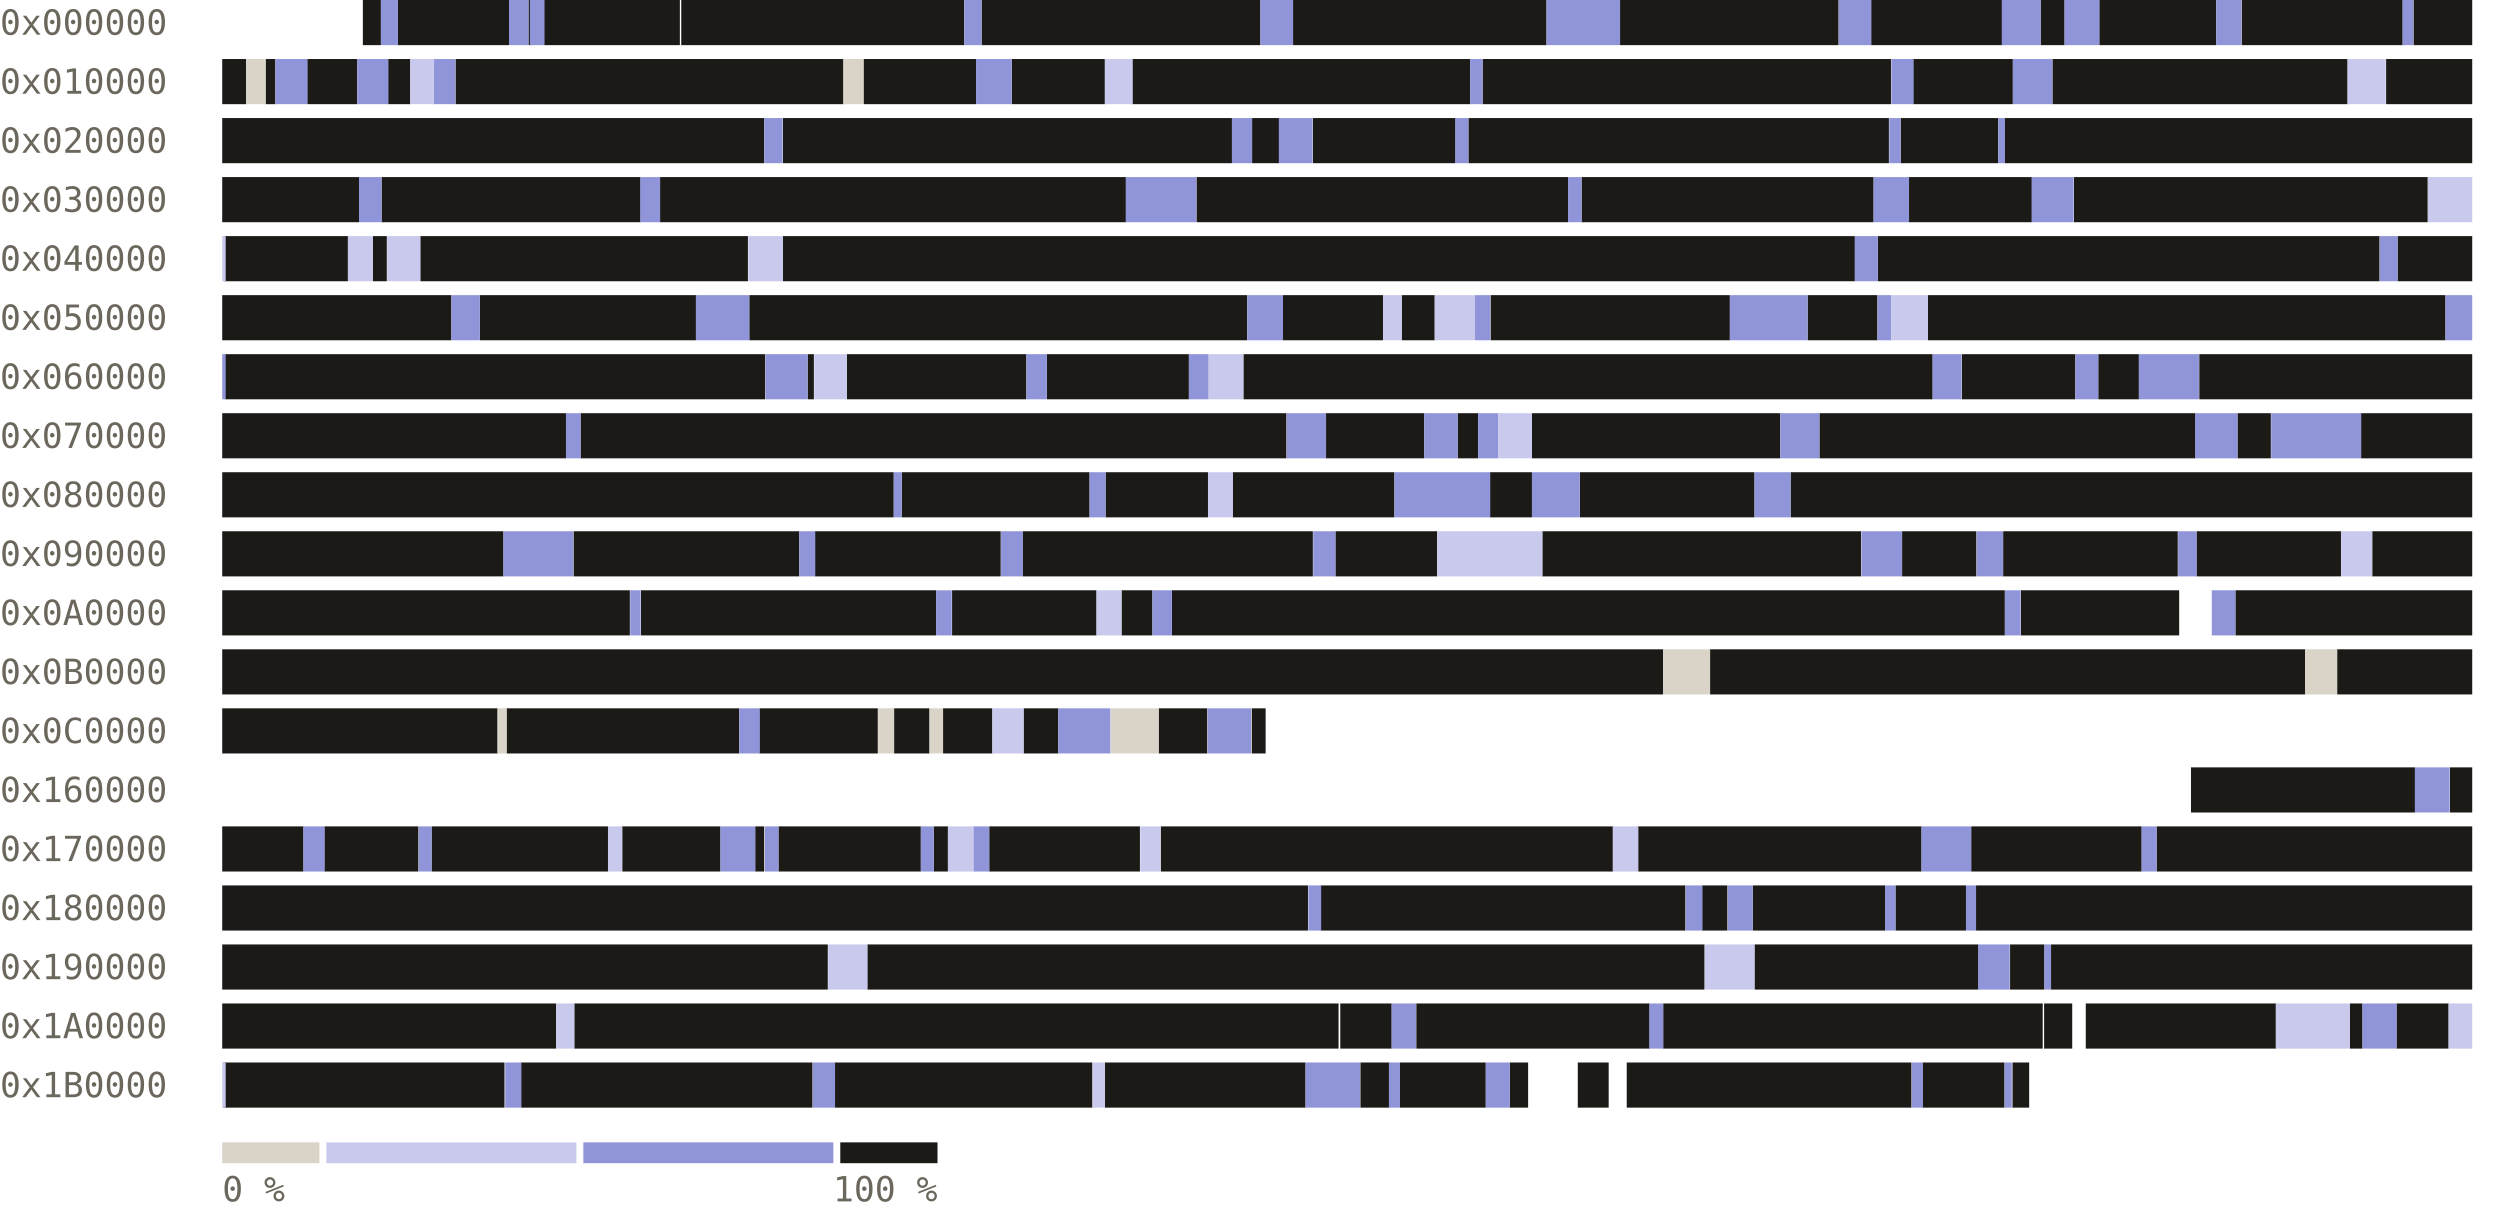
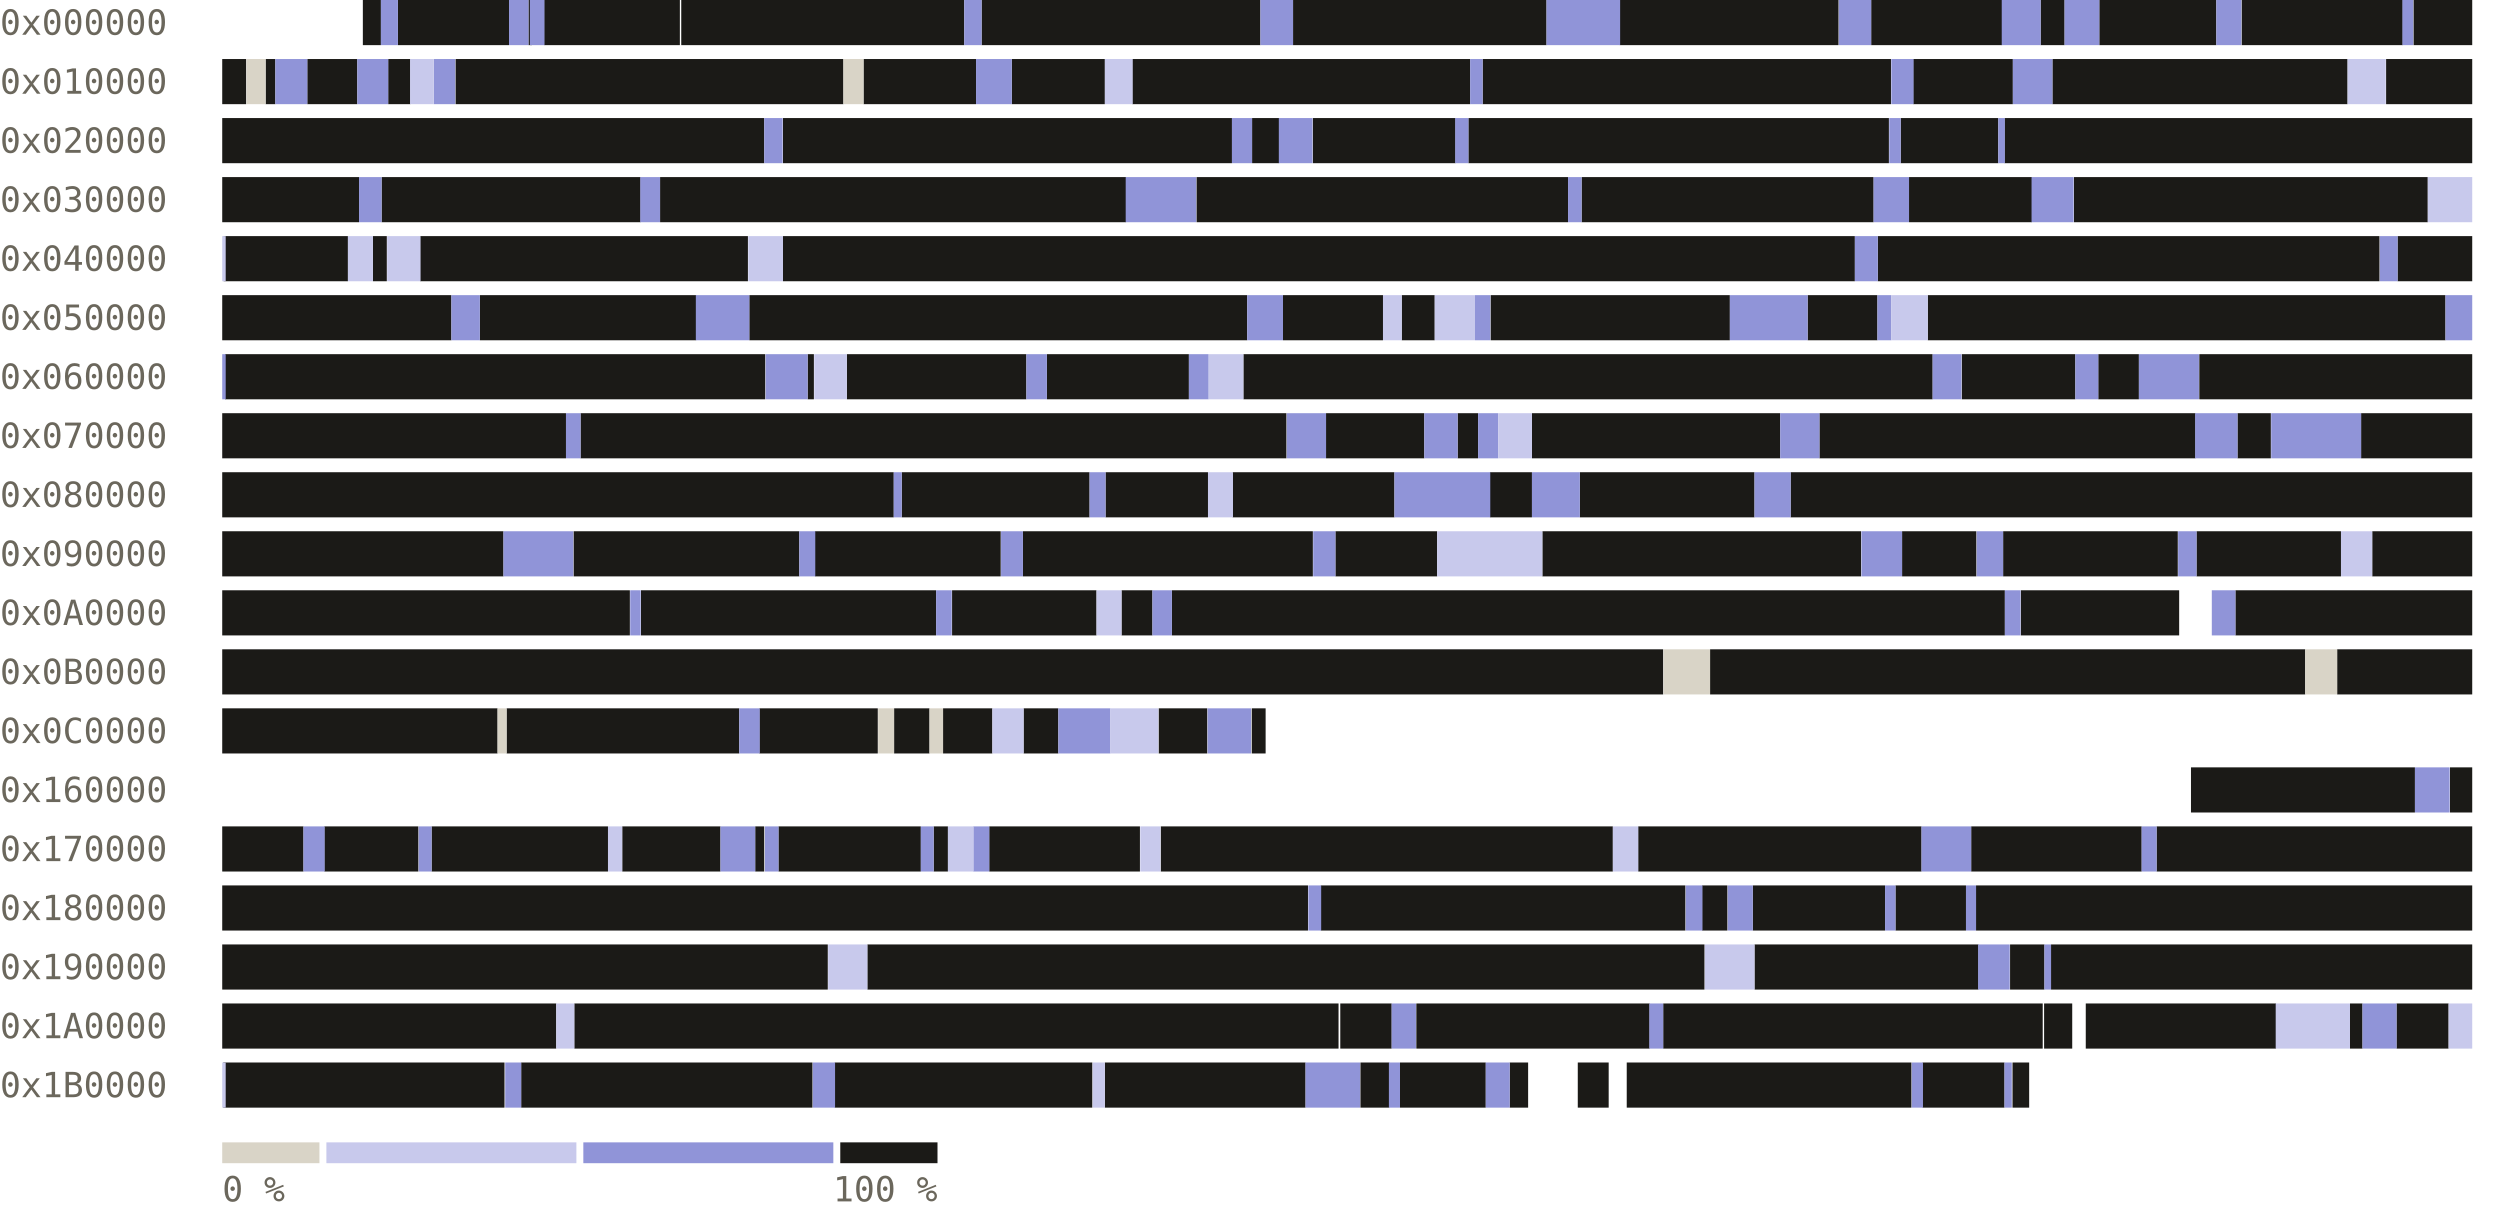
<svg xmlns="http://www.w3.org/2000/svg" viewBox="0 0 720 350" width="720" height="350">
  <style>text{font:10px monospace;fill:#6b675c}.q0{fill:#d9d4c7}.q1{fill:#e3e2f2}.q2{fill:#d6d6ef}.q3{fill:#c8c9ec}.q4{fill:#babce8}.q5{fill:#acafe4}.q6{fill:#9ea2df}.q7{fill:#9094d8}.q8{fill:#8186cf}.q9{fill:#7277c4}.q10{fill:#1b1a17}@media (prefers-color-scheme:dark){text{fill:#a8a293}.q0{fill:#4a463d}.q1{fill:#35375a}.q2{fill:#3c3f66}.q3{fill:#444772}.q4{fill:#4d517f}.q5{fill:#575b8c}.q6{fill:#62669a}.q7{fill:#6e72a8}.q8{fill:#7b7fb6}.q9{fill:#888cc4}.q10{fill:#d6d0bd}}</style>
  <text x="0" y="10">0x000000</text>
  <text x="0" y="27">0x010000</text>
  <text x="0" y="44">0x020000</text>
  <text x="0" y="61">0x030000</text>
  <text x="0" y="78">0x040000</text>
  <text x="0" y="95">0x050000</text>
  <text x="0" y="112">0x060000</text>
  <text x="0" y="129">0x070000</text>
  <text x="0" y="146">0x080000</text>
  <text x="0" y="163">0x090000</text>
  <text x="0" y="180">0x0A0000</text>
  <text x="0" y="197">0x0B0000</text>
  <text x="0" y="214">0x0C0000</text>
  <text x="0" y="231">0x160000</text>
  <text x="0" y="248">0x170000</text>
  <text x="0" y="265">0x180000</text>
  <text x="0" y="282">0x190000</text>
  <text x="0" y="299">0x1A0000</text>
  <text x="0" y="316">0x1B0000</text>
  <path class="q10" d="M104.5 0h5.2v13h-5.2zM114.6 0h32v13h-32zM152.2 0h1v13h-1zM156.7 0h39.1v13h-39.1zM196.2 0h81.5v13h-81.5zM282.7 0h80.3v13h-80.3zM372.4 0h73v13h-73zM466.5 0h63v13h-63zM538.9 0h37.7v13h-37.7zM587.7 0h6.9v13h-6.9zM604.6 0h33.7v13h-33.7zM645.6 0h46.4v13h-46.4zM695.1 0h16.9v13h-16.9zM64 17h6.9v13h-6.9zM76.5 17h2.8v13h-2.8zM88.5 17h14.4v13h-14.4zM111.8 17h6.4v13h-6.4zM131.2 17h111.7v13h-111.7zM248.7 17h32.4v13h-32.4zM291.4 17h26.8v13h-26.8zM326.1 17h97.3v13h-97.3zM427 17h117.6v13h-117.6zM551 17h28.7v13h-28.7zM591.1 17h85v13h-85zM687.2 17h24.8v13h-24.8zM64 34h156.1v13h-156.1zM225.5 34h129.3v13h-129.3zM360.6 34h7.8v13h-7.8zM378.1 34h41.1v13h-41.1zM422.9 34h121.1v13h-121.1zM547.4 34h28.1v13h-28.1zM577.3 34h134.7v13h-134.7zM64 51h39.4v13h-39.4zM109.9 51h74.6v13h-74.6zM190.1 51h134.2v13h-134.2zM344.6 51h107v13h-107zM455.5 51h84.1v13h-84.1zM549.8 51h35.4v13h-35.4zM597.3 51h101.9v13h-101.9zM64.4 68h35.8v13h-35.8zM107.4 68h4v13h-4zM121 68h94.4v13h-94.4zM225.5 68h308.7v13h-308.7zM540.8 68h144.5v13h-144.5zM690.5 68h21.5v13h-21.5zM64 85h66v13h-66zM138.2 85h62.3v13h-62.3zM215.8 85h143.4v13h-143.4zM369.5 85h28.8v13h-28.8zM403.7 85h9.5v13h-9.5zM429.3 85h68.9v13h-68.9zM520.6 85h20.1v13h-20.1zM555.2 85h149.1v13h-149.1zM64.8 102h155.6v13h-155.6zM232.6 102h1.8v13h-1.8zM243.9 102h51.7v13h-51.7zM301.5 102h40.9v13h-40.9zM358.1 102h198.5v13h-198.5zM565 102h32.7v13h-32.7zM604.3 102h11.7v13h-11.7zM633.4 102h78.6v13h-78.6zM64 119h99v13h-99zM167.2 119h203.3v13h-203.3zM381.9 119h28.3v13h-28.3zM419.8 119h5.9v13h-5.9zM441.2 119h71.5v13h-71.5zM524 119h108.3v13h-108.3zM644.4 119h9.6v13h-9.6zM680 119h32v13h-32zM64 136h193.4v13h-193.4zM259.7 136h54.1v13h-54.1zM318.4 136h29.5v13h-29.5zM355 136h46.6v13h-46.6zM429.1 136h12.1v13h-12.1zM455 136h50.3v13h-50.3zM515.7 136h196.3v13h-196.3zM64 153h81v13h-81zM165.2 153h65v13h-65zM234.7 153h53.5v13h-53.5zM294.6 153h83.5v13h-83.5zM384.6 153h29.3v13h-29.3zM444.2 153h91.8v13h-91.8zM547.8 153h21.4v13h-21.4zM576.9 153h50.3v13h-50.3zM632.6 153h41.6v13h-41.6zM683.2 153h28.8v13h-28.8zM64 170h117.4v13h-117.4zM184.6 170h85v13h-85zM274.2 170h41.6v13h-41.6zM323 170h8.9v13h-8.9zM337.5 170h239.9v13h-239.9zM582 170h45.6v13h-45.6zM643.8 170h68.2v13h-68.2zM64 187h415v13h-415zM492.5 187h171.4v13h-171.4zM673.1 187h38.9v13h-38.9zM64 204h79.3v13h-79.3zM145.9 204h67v13h-67zM218.7 204h34.1v13h-34.1zM257.5 204h10.2v13h-10.2zM271.6 204h14.2v13h-14.2zM294.8 204h10v13h-10zM333.7 204h14v13h-14zM360.5 204h4v13h-4zM631 221h64.5v13h-64.5zM705.6 221h6.4v13h-6.4zM64 238h23.4v13h-23.4zM93.4 238h27.1v13h-27.1zM124.3 238h50.8v13h-50.8zM179.2 238h28.3v13h-28.3zM217.5 238h2.6v13h-2.6zM224.2 238h41v13h-41zM268.9 238h4.1v13h-4.1zM284.9 238h43.4v13h-43.4zM334.3 238h130.2v13h-130.2zM471.8 238h81.6v13h-81.6zM567.7 238h49.1v13h-49.1zM621.1 238h90.9v13h-90.9zM64 255h312.7v13h-312.7zM380.4 255h105v13h-105zM490.2 255h7.3v13h-7.3zM504.8 255h38.1v13h-38.1zM545.9 255h20.3v13h-20.3zM569.1 255h142.9v13h-142.9zM64 272h174.4v13h-174.4zM249.8 272h241.1v13h-241.1zM505.3 272h64.5v13h-64.5zM578.9 272h9.9v13h-9.9zM590.7 272h121.3v13h-121.3zM64 289h96.2v13h-96.2zM165.4 289h220.1v13h-220.1zM386 289h14.8v13h-14.8zM407.9 289h67.2v13h-67.2zM479 289h109.3v13h-109.3zM588.7 289h8.1v13h-8.1zM600.7 289h54.8v13h-54.8zM676.8 289h3.6v13h-3.6zM690.2 289h15v13h-15zM64.3 306h81v13h-81zM150.1 306h83.9v13h-83.9zM240.4 306h74.2v13h-74.2zM318.2 306h57.8v13h-57.8zM391.8 306h8.3v13h-8.3zM403.2 306h24.7v13h-24.7zM434.8 306h5.3v13h-5.3zM454.4 306h8.9v13h-8.9zM468.5 306h82v13h-82zM553.7 306h23.6v13h-23.6zM579.6 306h4.8v13h-4.8z" />
  <path class="q7" d="M109.7 0h4.9v13h-4.9zM146.6 0h5.6v13h-5.6zM152.6 0h4.2v13h-4.2zM277.7 0h5v13h-5zM363 0h9.4v13h-9.4zM445.4 0h21.2v13h-21.2zM529.6 0h9.3v13h-9.3zM576.5 0h11.2v13h-11.2zM594.6 0h10v13h-10zM638.3 0h7.2v13h-7.2zM691.9 0h3.1v13h-3.1zM79.3 17h9.2v13h-9.2zM102.9 17h8.9v13h-8.9zM124.9 17h6.2v13h-6.2zM281.1 17h10.3v13h-10.3zM423.4 17h3.6v13h-3.6zM544.7 17h6.4v13h-6.4zM579.7 17h11.4v13h-11.4zM220.1 34h5.3v13h-5.3zM354.8 34h5.8v13h-5.8zM368.3 34h9.7v13h-9.7zM419.1 34h3.8v13h-3.8zM544.1 34h3.3v13h-3.3zM575.5 34h1.9v13h-1.9zM103.4 51h6.5v13h-6.5zM184.4 51h5.7v13h-5.7zM324.2 51h20.3v13h-20.3zM451.6 51h3.9v13h-3.9zM539.6 51h10.2v13h-10.2zM585.1 51h12.1v13h-12.1zM534.2 68h6.6v13h-6.6zM685.4 68h5.1v13h-5.1zM130 85h8.2v13h-8.2zM200.4 85h15.4v13h-15.4zM359.2 85h10.3v13h-10.3zM424.8 85h4.4v13h-4.4zM498.2 85h22.4v13h-22.4zM540.7 85h4v13h-4zM704.3 85h7.7v13h-7.7zM64 102h1v13h-1zM220.5 102h12.1v13h-12.1zM295.6 102h5.9v13h-5.9zM342.4 102h5.7v13h-5.7zM556.6 102h8.3v13h-8.3zM597.7 102h6.6v13h-6.6zM616 102h17.3v13h-17.3zM163 119h4.2v13h-4.2zM370.6 119h11.3v13h-11.3zM410.2 119h9.6v13h-9.6zM425.7 119h5.8v13h-5.8zM512.7 119h11.3v13h-11.3zM632.2 119h12.2v13h-12.2zM654.1 119h25.9v13h-25.9zM257.4 136h2.3v13h-2.3zM313.8 136h4.6v13h-4.6zM401.6 136h27.6v13h-27.6zM441.2 136h13.8v13h-13.8zM505.3 136h10.4v13h-10.4zM145 153h20.1v13h-20.1zM230.2 153h4.6v13h-4.6zM288.3 153h6.3v13h-6.3zM378.2 153h6.4v13h-6.4zM536.1 153h11.7v13h-11.7zM569.3 153h7.6v13h-7.6zM627.3 153h5.3v13h-5.3zM181.5 170h3v13h-3zM269.6 170h4.5v13h-4.5zM331.9 170h5.6v13h-5.6zM577.4 170h4.5v13h-4.5zM637 170h6.8v13h-6.8zM212.9 204h5.9v13h-5.9zM304.8 204h15v13h-15zM347.8 204h12.5v13h-12.5zM695.5 221h10v13h-10zM87.4 238h6.1v13h-6.1zM120.6 238h3.7v13h-3.7zM207.5 238h10v13h-10zM220.3 238h3.9v13h-3.9zM265.2 238h3.7v13h-3.7zM280.3 238h4.6v13h-4.6zM553.4 238h14.3v13h-14.3zM616.8 238h4.3v13h-4.3zM376.8 255h3.7v13h-3.7zM485.5 255h4.8v13h-4.8zM497.6 255h7.2v13h-7.2zM542.9 255h3v13h-3zM566.2 255h2.9v13h-2.9zM569.7 272h9.1v13h-9.1zM588.8 272h1.9v13h-1.9zM400.8 289h7v13h-7zM475 289h4v13h-4zM680.4 289h9.8v13h-9.8zM145.5 306h4.6v13h-4.6zM234.1 306h6.4v13h-6.4zM376 306h15.7v13h-15.7zM400 306h3.2v13h-3.2zM427.9 306h6.9v13h-6.9zM550.6 306h3.2v13h-3.2zM577.3 306h2.1v13h-2.1z" />
-   <path class="q3" d="M118.1 17h6.8v13h-6.8zM318.2 17h8v13h-8zM676.1 17h11v13h-11zM699.2 51h12.8v13h-12.8zM64 68h1v13h-1zM100.2 68h7.2v13h-7.2zM111.5 68h9.6v13h-9.6zM215.5 68h10v13h-10zM398.3 85h5.4v13h-5.4zM413.2 85h11.6v13h-11.6zM544.7 85h10.5v13h-10.5zM234.5 102h9.4v13h-9.4zM348.1 102h10v13h-10zM431.5 119h9.7v13h-9.7zM347.9 136h7.2v13h-7.2zM413.9 153h30.3v13h-30.3zM674.2 153h9v13h-9zM315.8 170h7.2v13h-7.2zM285.8 204h9v13h-9zM175.1 238h4.1v13h-4.1zM273 238h7.4v13h-7.4zM328.4 238h5.8v13h-5.8zM464.5 238h7.3v13h-7.3zM238.5 272h11.3v13h-11.3zM491 272h14.3v13h-14.3zM160.2 289h5.2v13h-5.2zM655.4 289h21.4v13h-21.4zM705.2 289h6.8v13h-6.8zM64 306h1v13h-1zM314.7 306h3.5v13h-3.5z" />
-   <path class="q0" d="M71 17h5.5v13h-5.5zM242.9 17h5.8v13h-5.8zM479.1 187h13.4v13h-13.4zM663.9 187h9.2v13h-9.2zM143.3 204h2.6v13h-2.6zM252.9 204h4.6v13h-4.6zM267.7 204h3.9v13h-3.9zM319.9 204h13.8v13h-13.8z" />
+   <path class="q3" d="M118.1 17h6.8v13h-6.8zM318.2 17h8v13h-8zM676.1 17h11v13h-11zM699.2 51h12.8v13h-12.8zM64 68h1v13h-1zM100.2 68h7.2v13h-7.2zM111.5 68h9.6v13h-9.6zM215.5 68h10v13h-10zM398.3 85h5.4v13h-5.4zM413.2 85h11.6v13h-11.6zM544.7 85h10.5v13h-10.5zM234.5 102h9.4v13h-9.4zM348.1 102h10v13h-10zM431.5 119h9.7v13h-9.7zM347.9 136h7.2v13h-7.2zM413.9 153h30.3v13h-30.3zM674.2 153h9v13h-9zM315.8 170h7.2v13h-7.2zM285.8 204h9v13h-9zM319.8 204h13.8v13h-13.8zM175.1 238h4.1v13h-4.1zM273 238h7.4v13h-7.4zM328.4 238h5.8v13h-5.8zM464.5 238h7.3v13h-7.3zM238.5 272h11.3v13h-11.3zM491 272h14.3v13h-14.3zM160.2 289h5.2v13h-5.2zM655.4 289h21.4v13h-21.4zM705.2 289h6.8v13h-6.8zM64 306h1v13h-1zM314.7 306h3.5v13h-3.5z" />
+   <path class="q0" d="M71 17h5.5v13h-5.5zM242.9 17h5.8v13h-5.8zM479.1 187h13.4v13h-13.4zM663.9 187h9.2v13h-9.2zM143.3 204h2.6v13h-2.6zM252.9 204h4.6v13h-4.6zM267.7 204h3.9v13h-3.9z" />
  <rect class="q0" x="64" y="329" width="28" height="6" />
  <rect class="q3" x="94" y="329" width="72" height="6" />
  <rect class="q7" x="168" y="329" width="72" height="6" />
  <rect class="q10" x="242" y="329" width="28" height="6" />
  <text x="64" y="346">0 %</text>
  <text x="270" y="346" text-anchor="end">100 %</text>
</svg>
